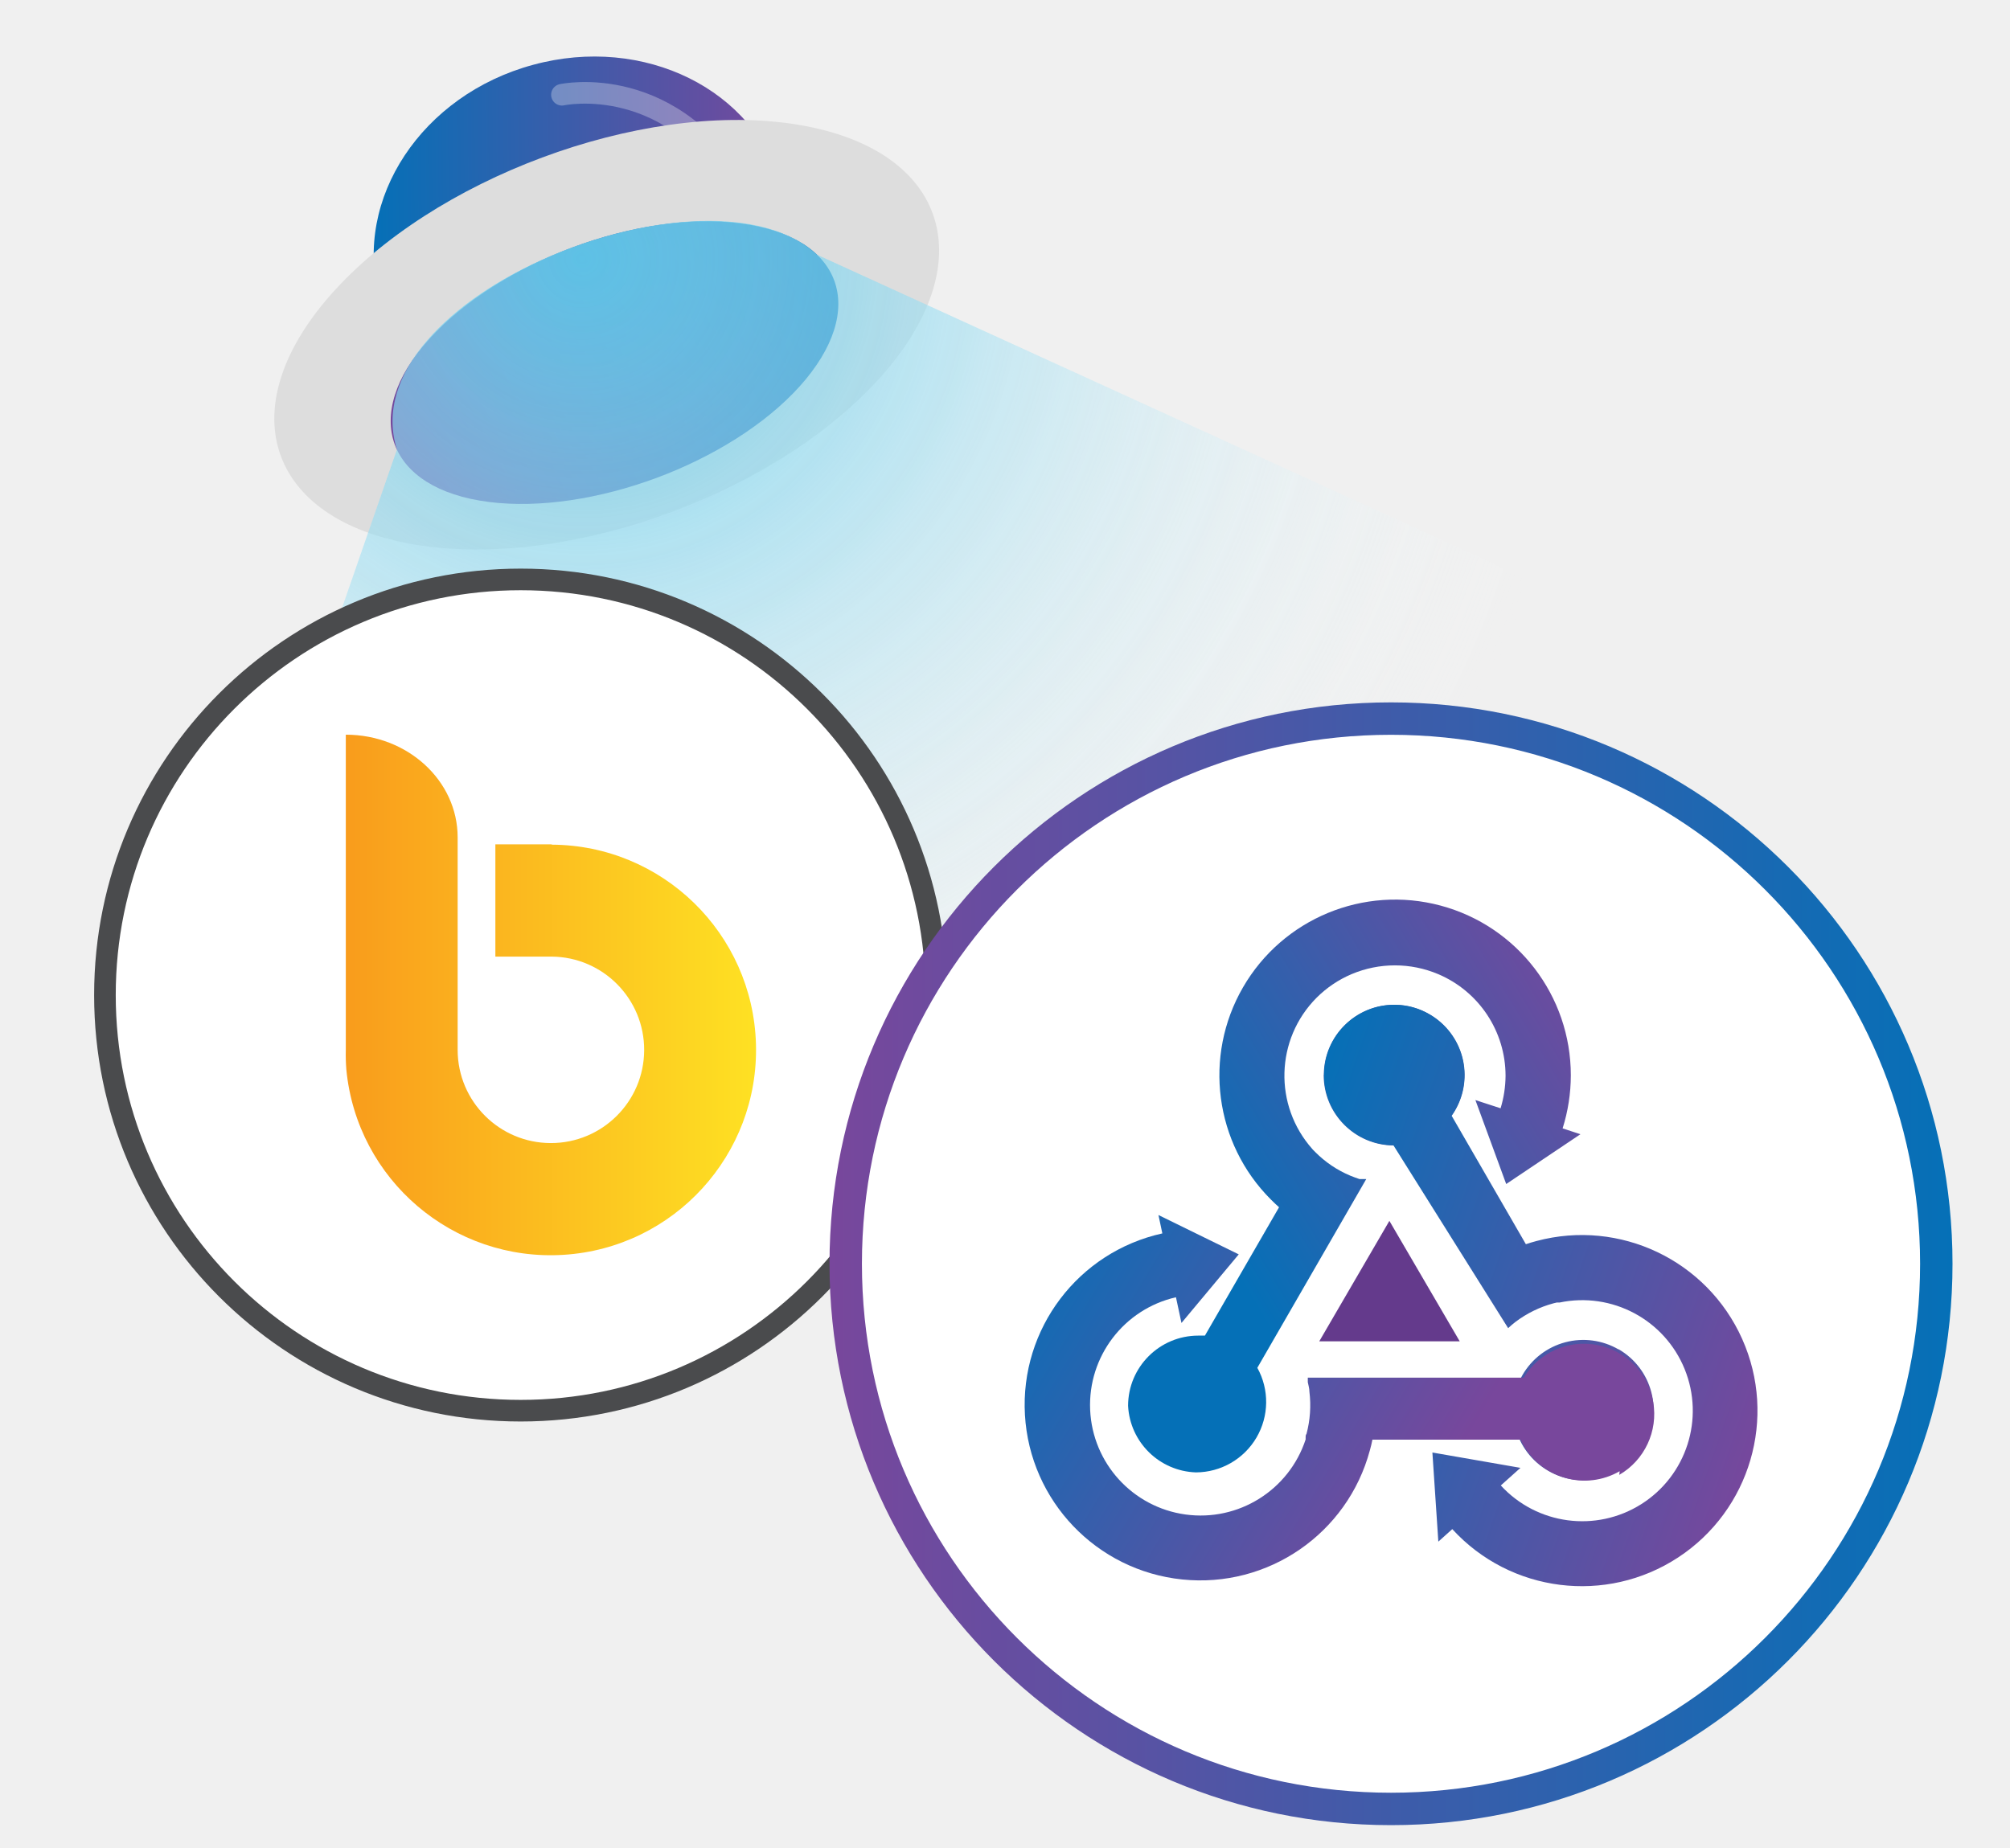
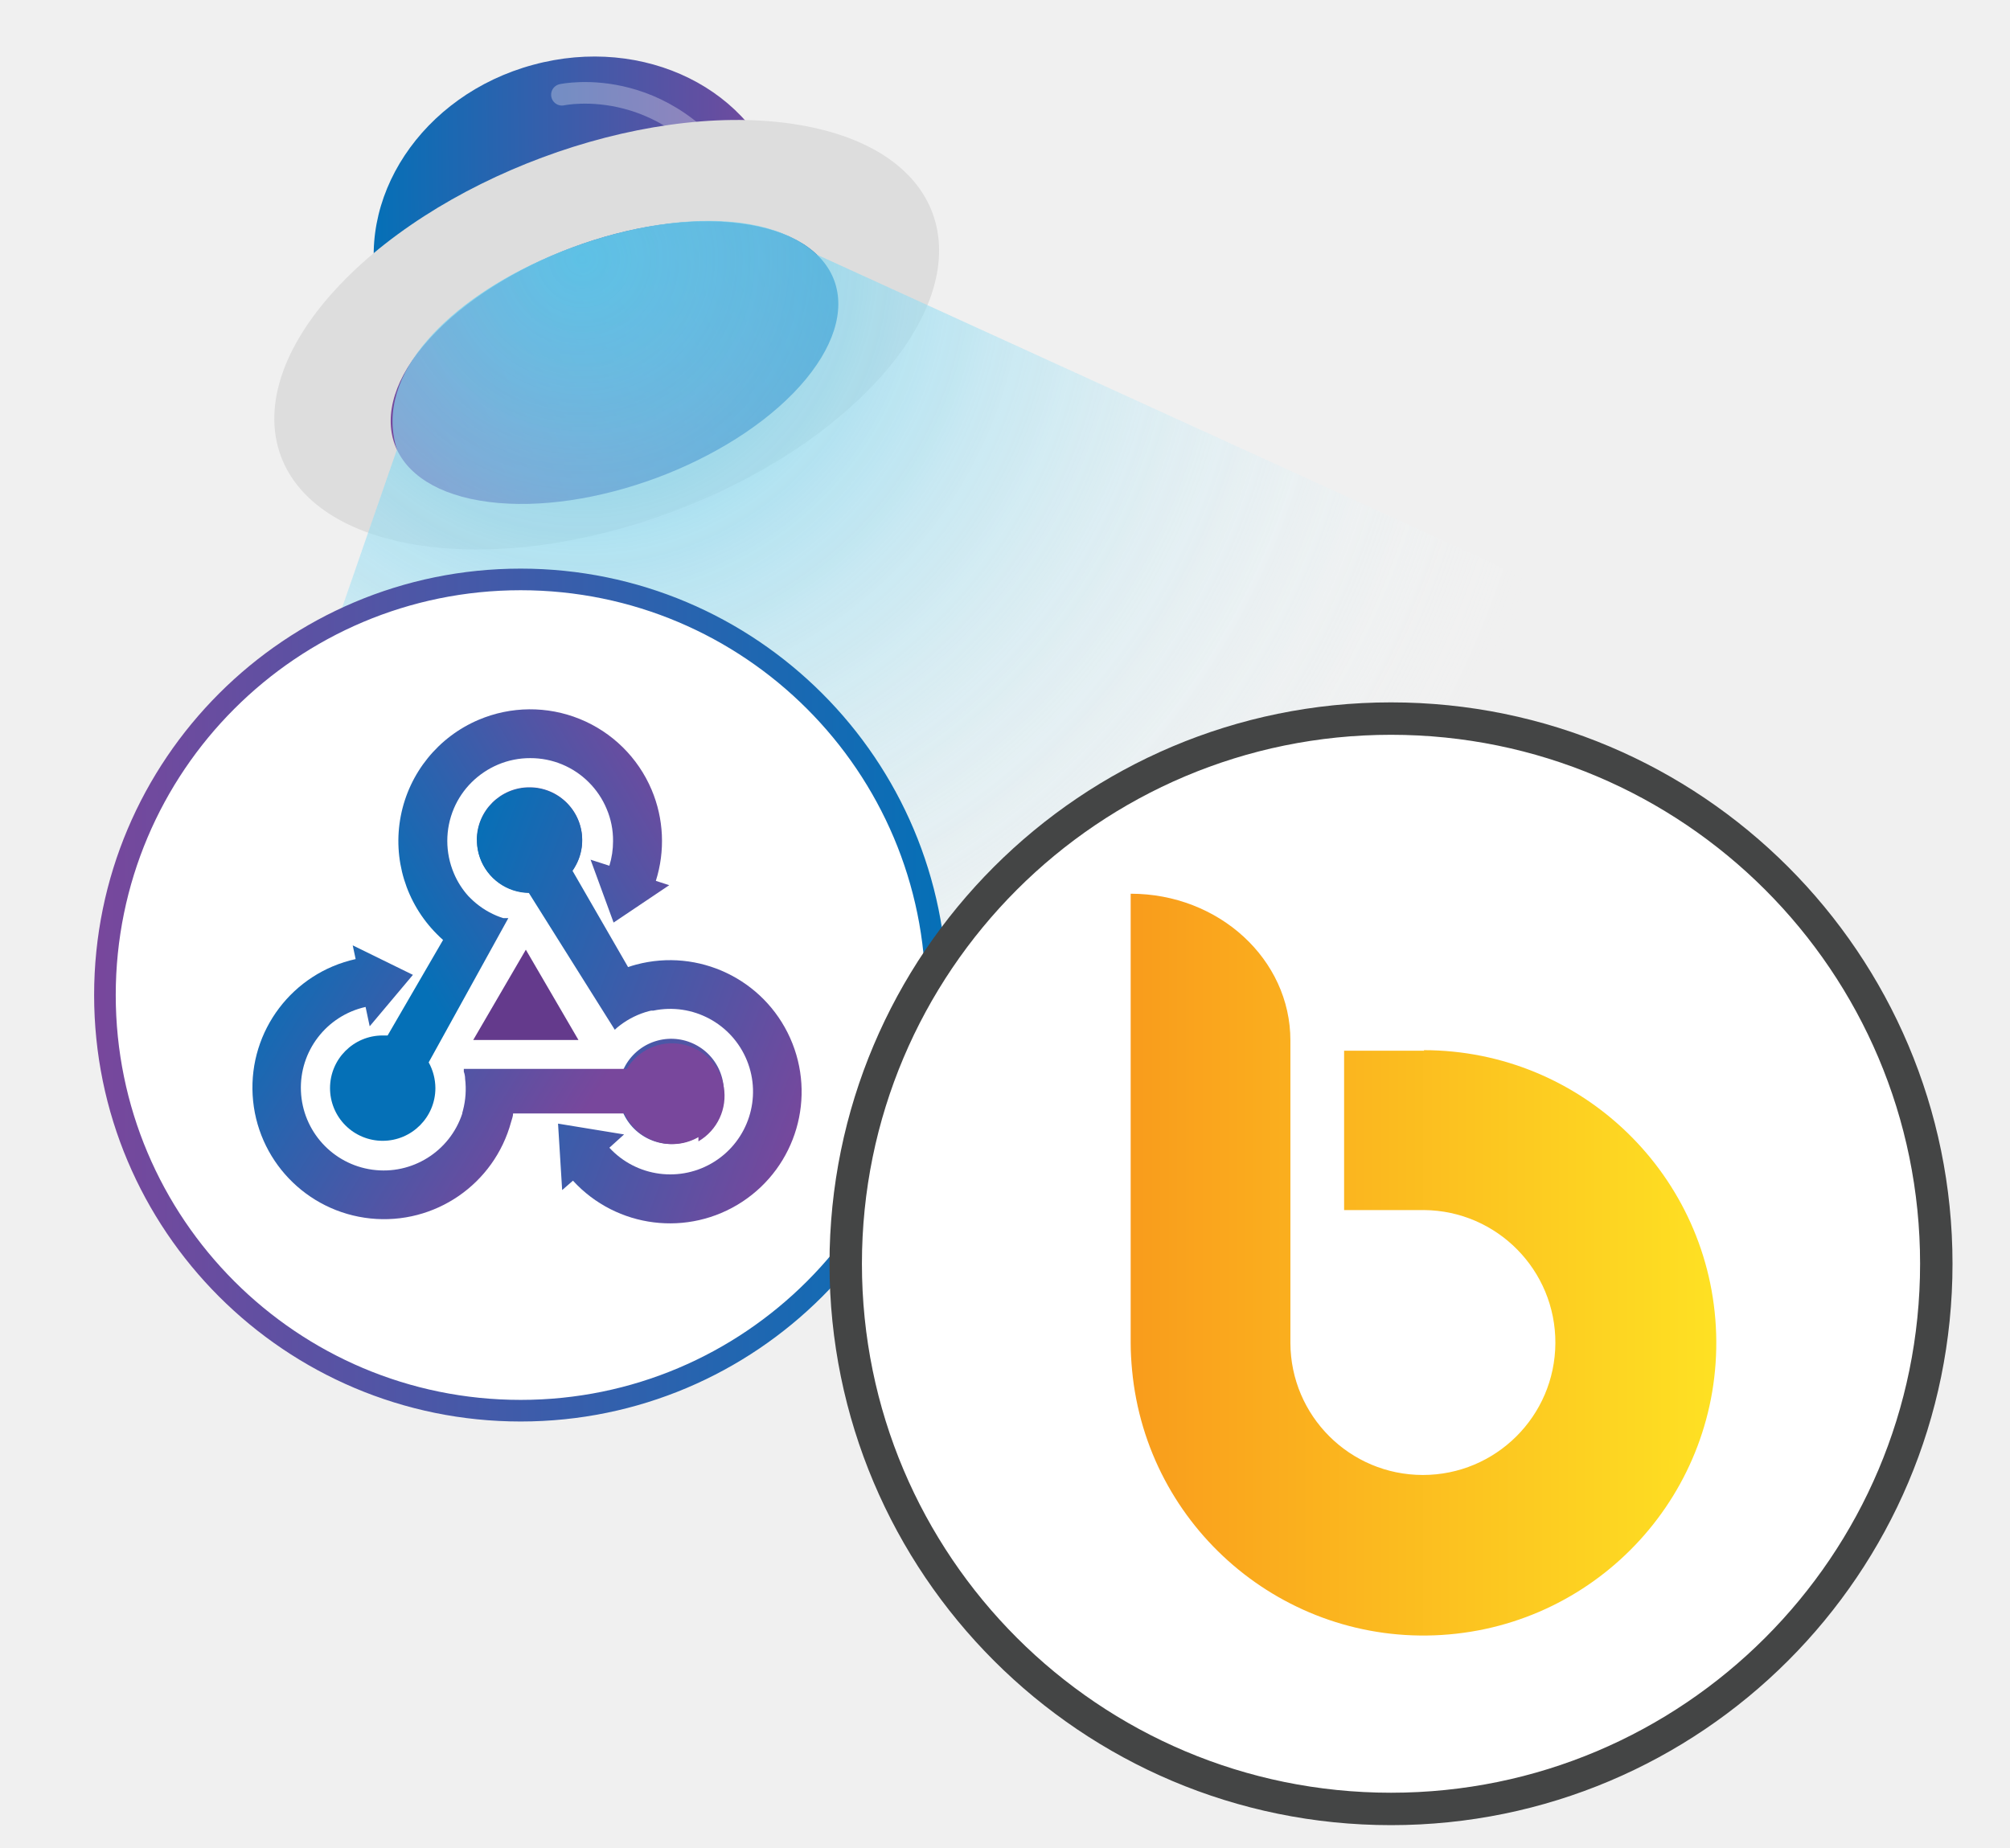
<svg xmlns="http://www.w3.org/2000/svg" xmlns:xlink="http://www.w3.org/1999/xlink" id="Layer_1" data-name="Layer 1" viewBox="0 0 186 171">
  <defs>
-     <style>.cls-1{fill:url(#linear-gradient);}.cls-2{fill:none;stroke:#fff;stroke-linecap:round;opacity:0.3;}.cls-2,.cls-6,.cls-7{stroke-miterlimit:10;}.cls-2,.cls-6{stroke-width:2px;}.cls-3{fill:#ddd;}.cls-4{fill:url(#linear-gradient-2);}.cls-5{opacity:0.9;fill:url(#radial-gradient);}.cls-6,.cls-7{fill:#fff;}.cls-6{stroke:#4a4b4d;}.cls-7{stroke-width:3px;stroke:url(#linear-gradient-3);}.cls-8{fill:url(#linear-gradient-4);}.cls-9{fill:url(#linear-gradient-5);}.cls-10{fill:url(#linear-gradient-6);}.cls-11{fill:#643a8c;}.cls-12{fill:url(#linear-gradient-7);}</style>
+     <style>.cls-1{fill:url(#linear-gradient);}.cls-2{fill:none;stroke:#fff;stroke-linecap:round;opacity:0.3;}.cls-2,.cls-6,.cls-7{stroke-miterlimit:10;}.cls-2,.cls-6{stroke-width:2px;}.cls-3{fill:#ddd;}.cls-4{fill:url(#linear-gradient-2);}.cls-5{opacity:0.9;fill:url(#radial-gradient);}.cls-6,.cls-7{fill:#fff;}.cls-6{stroke:url(#linear-gradient-3);}.cls-7{stroke:#444545;stroke-width:3px;}.cls-8{fill:url(#linear-gradient-4);}.cls-9{fill:url(#linear-gradient-5);}.cls-10{fill:url(#linear-gradient-6);}.cls-11{fill:#643a8c;}.cls-12{fill:url(#linear-gradient-7);}</style>
    <linearGradient id="linear-gradient" x1="24.53" y1="34.39" x2="62.74" y2="34.39" gradientTransform="translate(9.63 -12.9) rotate(-0.67)" gradientUnits="userSpaceOnUse">
      <stop offset="0" stop-color="#0570b7" />
      <stop offset="1" stop-color="#78479c" />
    </linearGradient>
    <linearGradient id="linear-gradient-2" x1="-1120.38" y1="-1061.7" x2="-1077.22" y2="-1061.7" gradientTransform="translate(-1408.47 -399.3) rotate(152.44)" xlink:href="#linear-gradient" />
    <radialGradient id="radial-gradient" cx="88.66" cy="-52.87" r="93.47" gradientTransform="translate(-39.97 66.95) rotate(6.19)" gradientUnits="userSpaceOnUse">
      <stop offset="0" stop-color="#62ccec" />
      <stop offset="1" stop-color="#fff" stop-opacity="0" />
    </radialGradient>
-     <linearGradient id="linear-gradient-3" x1="76.76" y1="116.97" x2="180.68" y2="116.97" gradientUnits="userSpaceOnUse">
+     <linearGradient id="linear-gradient-3" x1="8.71" y1="92.1" x2="87.64" y2="92.1" gradientUnits="userSpaceOnUse">
      <stop offset="0" stop-color="#78479c" />
      <stop offset="1" stop-color="#0570b7" />
    </linearGradient>
-     <linearGradient id="linear-gradient-4" x1="-470.17" y1="-221.13" x2="-470.32" y2="-221.24" gradientTransform="matrix(216.84, 0, 0, -276.25, 102097.85, -61002.18)" xlink:href="#linear-gradient-3" />
-     <linearGradient id="linear-gradient-5" x1="-469.28" y1="-214.45" x2="-469.25" y2="-214.63" gradientTransform="matrix(-108.42, 187.79, 239.14, 138.07, 567.84, 117864.94)" xlink:href="#linear-gradient-3" />
-     <linearGradient id="linear-gradient-6" x1="-477.03" y1="-217.1" x2="-477.19" y2="-217.21" gradientTransform="matrix(-108.42, -187.79, -239.14, 138.07, -103548.81, -59483.96)" xlink:href="#linear-gradient" />
-     <linearGradient id="linear-gradient-7" x1="31.96" y1="-1367.99" x2="70.05" y2="-1367.99" gradientTransform="matrix(1, 0, 0, -1, 0, -1275.89)" gradientUnits="userSpaceOnUse">
+     <linearGradient id="linear-gradient-4" x1="-470.56" y1="-221.06" x2="-470.67" y2="-221.14" gradientTransform="matrix(216.84, 0, 0, -276.25, 102097.85, -61002.18)" xlink:href="#linear-gradient-3" />
+     <linearGradient id="linear-gradient-5" x1="-469.19" y1="-214.78" x2="-469.17" y2="-214.92" gradientTransform="matrix(-108.42, 187.79, 239.14, 138.07, 567.84, 117864.94)" xlink:href="#linear-gradient-3" />
+     <linearGradient id="linear-gradient-6" x1="-476.76" y1="-216.93" x2="-476.88" y2="-217.01" gradientTransform="matrix(-108.42, -187.79, -239.14, 138.07, -103548.81, -59483.96)" xlink:href="#linear-gradient" />
+     <linearGradient id="linear-gradient-7" x1="104.63" y1="-1392.99" x2="158.81" y2="-1392.99" gradientTransform="matrix(1, 0, 0, -1, 0, -1275.89)" gradientUnits="userSpaceOnUse">
      <stop offset="0" stop-color="#f99c1c" />
      <stop offset="1" stop-color="#fee123" />
    </linearGradient>
  </defs>
  <path class="cls-1" d="M49.33,6c10.27-2.8,20.55,2.29,23,11.37S67.46,32.78,57.18,35.58s-19.68,1-22.09-8.09S39.05,8.78,49.33,6Z" />
  <path class="cls-2" d="M52,8.77s10.45-2.28,16.88,9.52" />
  <path class="cls-3" d="M81.71,34.65c-9.44,10.8-28.54,17.9-42.66,15.86s-17.92-12.45-8.47-23.2S59.12,9.41,73.24,11.45,91.15,23.85,81.71,34.65Z" />
  <path class="cls-4" d="M74,35.76c-6.43,7.12-19.3,11.9-28.76,10.7s-11.94-8-5.51-15.09S59,19.46,68.49,20.67,80.41,28.62,74,35.76Z" />
  <path class="cls-5" d="M36.73,41.61,0,147.59l172,18.66,10.2-94L75.59,23.57C65.61,14.23,32.29,27.46,36.73,41.61Z" />
  <circle class="cls-6" cx="48.18" cy="92.1" r="38.47" />
  <circle class="cls-7" cx="128.72" cy="116.97" r="50.46" />
  <g id="Symbol">
-     <path id="Path_5168" data-name="Path 5168" class="cls-8" d="M104.39,130.12a6.5,6.5,0,0,1,6.5-6.5c.21,0,.41,0,.61,0l6.86-11.88c-.26-.23-.51-.47-.76-.72a16.26,16.26,0,1,1,27.76-11.49,16.39,16.39,0,0,1-.76,4.91l1.65.54-6.87,4.61-2.85-7.77,2.33.76a10.54,10.54,0,0,0,.46-3,10.22,10.22,0,0,0-6.24-9.42,10.3,10.3,0,0,0-8,0,10.24,10.24,0,0,0-3.25,2.19,10.22,10.22,0,0,0-.39,14h0l.06.07,0,0v0l0,0h0l0,0h0l.21.21a10,10,0,0,0,3.25,2.19h0l0,0h0c.28.11.56.22.84.31h.63l-10.08,17.47a6.52,6.52,0,0,1-5.68,9.68h0A6.5,6.5,0,0,1,104.39,130.12ZM122.5,99.46A6.52,6.52,0,0,1,129,93h0a6.51,6.51,0,1,1-6.51,6.51Z" />
-     <path id="Path_5169" data-name="Path 5169" class="cls-9" d="M132.28,93.88a6.49,6.49,0,0,1,2.38,8.88,4.45,4.45,0,0,1-.33.51l6.87,11.89c.32-.11.66-.21,1-.3a16.25,16.25,0,1,1-7.81,26.67l-1.29,1.16-.55-8.25,8.15,1.42-1.82,1.63a10.23,10.23,0,1,0,5.43-16.93h0l-.09,0h-.17l-.29.07a10.22,10.22,0,0,0-3.52,1.72h0l0,0h0c-.23.18-.46.37-.68.58h0l0,0h0l0,0h0l0,0h0l0,0h0l0,0h0l0,0,0,0h0l0,0,0,0,0,0h0l0,0v0l0,0h0l0,0h0l0,0,0,0L128.94,106a6.5,6.5,0,1,1,.18-13A6.39,6.39,0,0,1,132.28,93.88Zm17.5,31a6.5,6.5,0,1,1-8.89,2.38A6.5,6.5,0,0,1,149.78,124.9Z" />
-     <path id="Path_5170" data-name="Path 5170" class="cls-10" d="M149.88,136.17a6.51,6.51,0,0,1-8.89-2.38,4.53,4.53,0,0,1-.27-.54H127q-.1.51-.24,1a16.25,16.25,0,1,1-19.2-20.09l-.36-1.7,7.43,3.64-5.3,6.35-.51-2.38a10.23,10.23,0,1,0,12,13.16h0s0-.05,0-.08l0,0v0l0,0V133c0-.09,0-.19.08-.28a10.32,10.32,0,0,0,.27-3.91v0h0v0h0c0-.29-.09-.59-.15-.88h0v0h0v0h0v-.09h0v-.25h0v-.08h0v0l0,0H141a6.51,6.51,0,1,1,8.84,9Z" />
-     <path id="Path_5171" data-name="Path 5171" class="cls-11" d="M128.57,113l6.51,11.15h-13Z" />
+     <path id="Path_5168" data-name="Path 5168" class="cls-8" d="M30.54,100.71a4.87,4.87,0,0,1,4.87-4.87l.46,0L41,87c-.2-.18-.39-.35-.57-.54a12.19,12.19,0,0,1,3.87-19.84,12.2,12.2,0,0,1,16,6.48,12.2,12.2,0,0,1,.39,8.43l1.24.4-5.15,3.46-2.13-5.82,1.74.56a7.68,7.68,0,0,0,.34-2.28,7.42,7.42,0,0,0-.6-3,7.6,7.6,0,0,0-1.64-2.44,7.61,7.61,0,0,0-5.41-2.24,7.59,7.59,0,0,0-3,.6,7.76,7.76,0,0,0-2.44,1.64A7.6,7.6,0,0,0,42,74.83a7.7,7.7,0,0,0,0,6,7.49,7.49,0,0,0,1.35,2.12h0l0,0,0,0h0l0,0h0l0,0h0l.16.16a7.56,7.56,0,0,0,2.43,1.64h0c.21.09.42.16.63.23h.47L39.67,98.33a5,5,0,0,1,.62,2.38,4.88,4.88,0,0,1-4.88,4.88h0A4.87,4.87,0,0,1,30.54,100.71Zm13.58-23A4.87,4.87,0,0,1,49,72.87h0a4.87,4.87,0,1,1-4.87,4.87Z" />
+     <path id="Path_5169" data-name="Path 5169" class="cls-9" d="M51.44,73.56a4.87,4.87,0,0,1,1.78,6.66,3,3,0,0,1-.24.38l5.14,8.91c.25-.09.5-.16.75-.23a12.18,12.18,0,1,1-5.85,20l-1,.87L51.64,104,57.75,105l-1.36,1.23a7.66,7.66,0,1,0,4.07-12.69h0l-.07,0h-.13l-.22.05a7.64,7.64,0,0,0-2.64,1.29h0a5.27,5.27,0,0,0-.51.43h0l0,0h0l0,0h0l0,0h0l0,0h0l0,0h0l0,0h0l0,0h0l0,0,0,0L48.94,82.65a4.87,4.87,0,1,1,2.5-9.09ZM64.55,96.8a4.87,4.87,0,1,1-6.66,1.79A4.87,4.87,0,0,1,64.55,96.8Z" />
+     <path id="Path_5170" data-name="Path 5170" class="cls-10" d="M64.63,105.25A4.87,4.87,0,0,1,58,103.47a3.17,3.17,0,0,1-.21-.41H47.48c0,.26-.11.51-.18.77A12.18,12.18,0,1,1,32.91,88.77l-.27-1.27,5.57,2.73-4,4.76-.38-1.79a7.66,7.66,0,1,0,8.95,9.86h0l0-.06v0h0v0h0v0h0l.06-.22a7.81,7.81,0,0,0,.2-2.93h0v0h0q0-.33-.12-.66h0v0h0v0h0v0h0v-.06h0v-.08h0v-.06h0v0h0v0h0v-.06H58a4.87,4.87,0,1,1,6.63,6.71Z" />
+     <path id="Path_5171" data-name="Path 5171" class="cls-11" d="M48.66,87.9l4.87,8.36H43.79Z" />
  </g>
-   <path class="cls-12" d="M51.05,78.15H45.84V88.54h5.21a8.63,8.63,0,1,1-8.7,8.65V77.51C42.35,72.24,37.7,68,32,68V97.19A17.39,17.39,0,0,0,32.05,99a19,19,0,1,0,19-20.82Z" />
+   <path class="cls-12" d="M131.78,97.25h-7.4V112h7.4a12.26,12.26,0,1,1-12.37,12.3v-28c0-7.5-6.61-13.58-14.78-13.58v41.57c0,.86.05,1.7.13,2.54a27.09,27.09,0,1,0,27-29.63Z" />
</svg>
